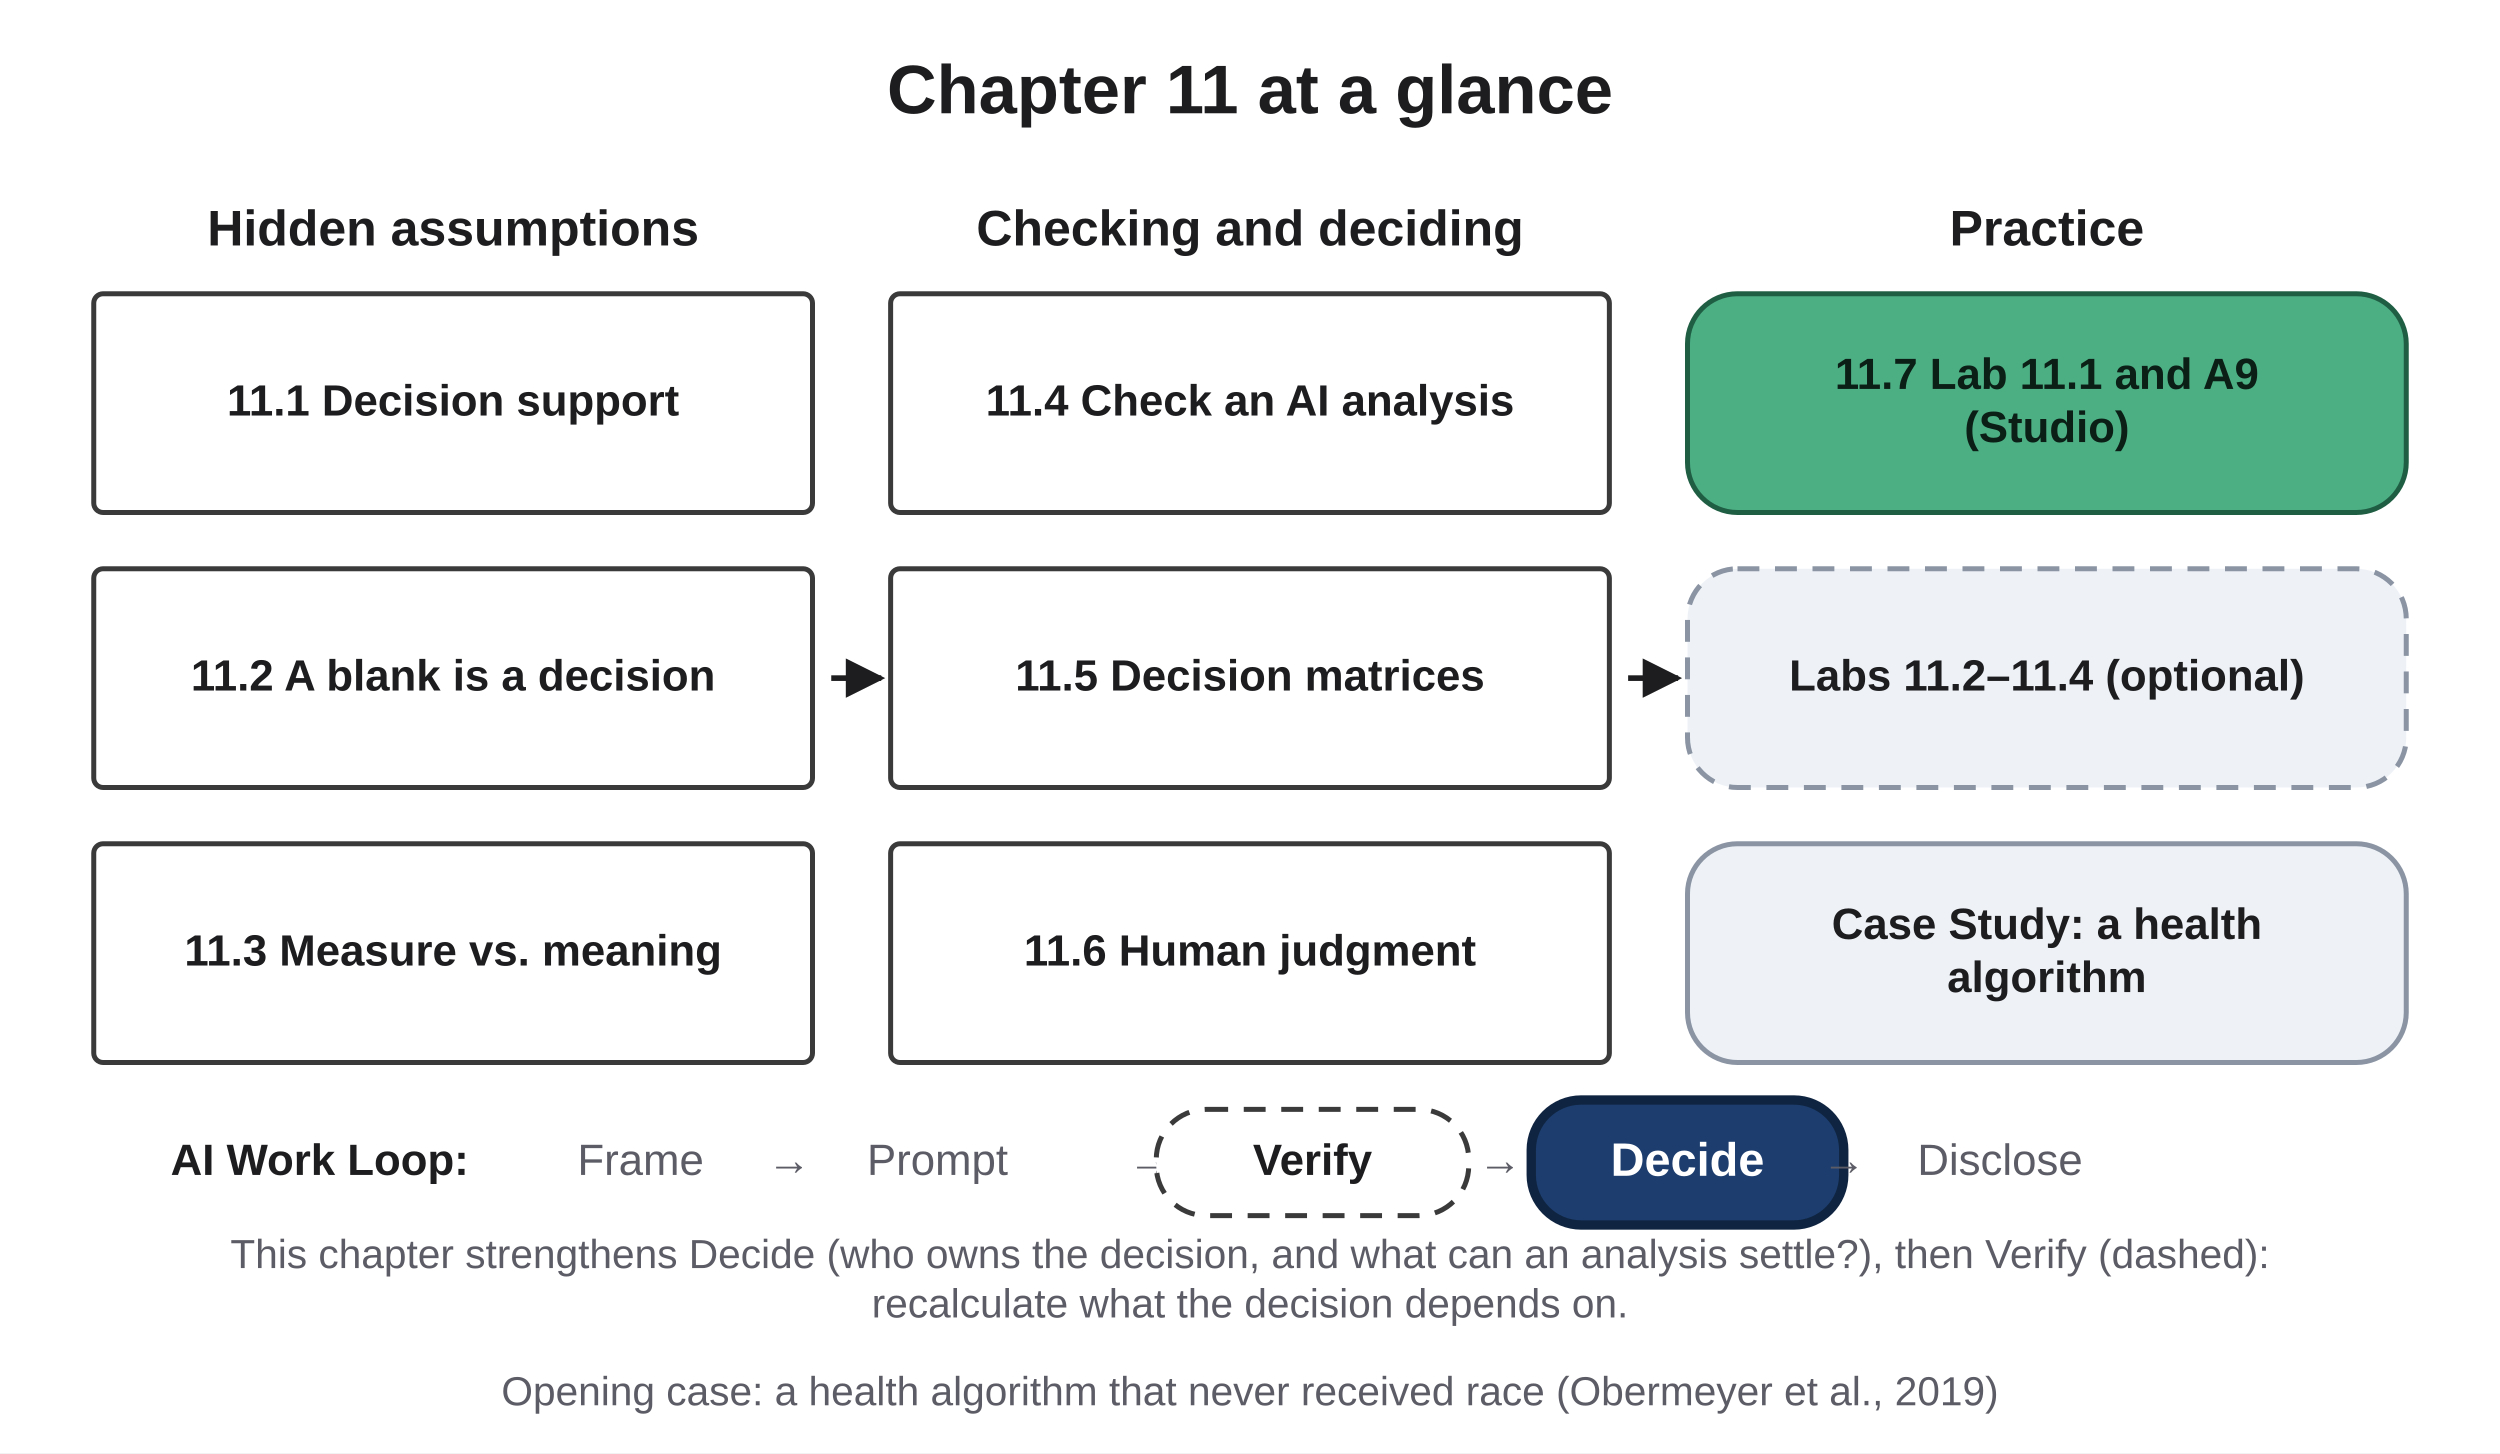
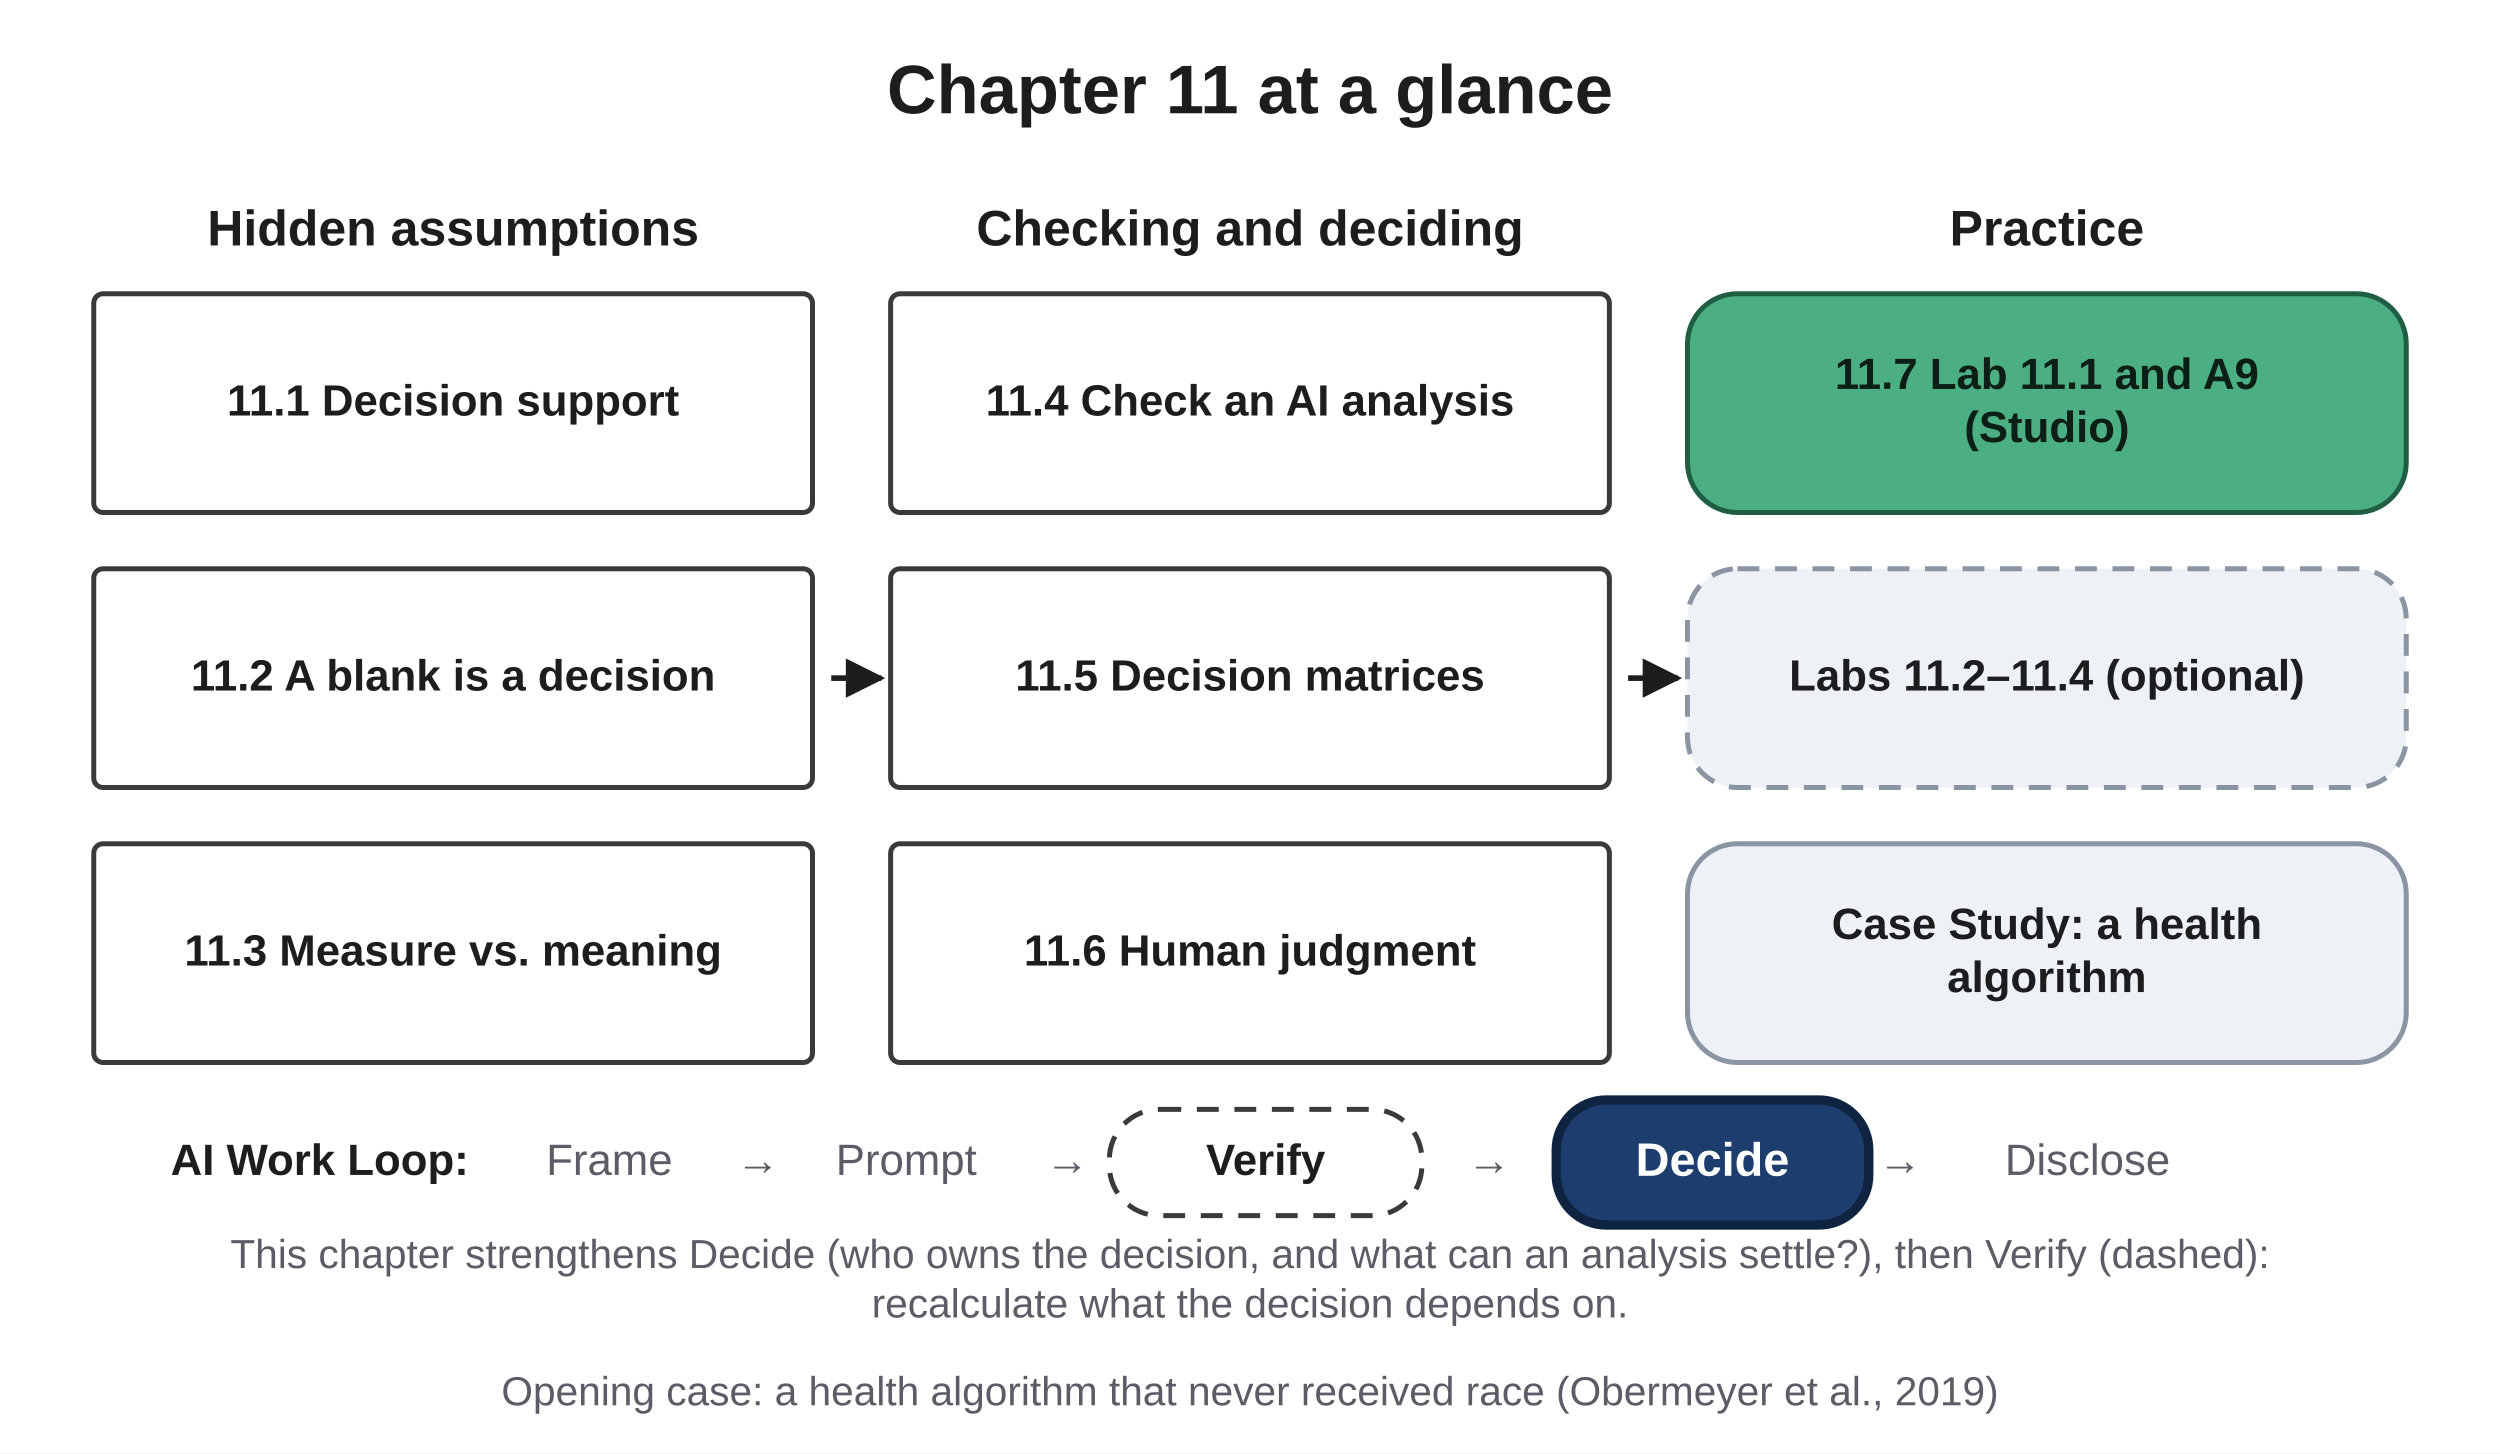
<svg xmlns="http://www.w3.org/2000/svg" viewBox="0 0 800 465" width="800" height="465" role="img" font-family="'Source Sans 3', 'Source Sans Pro', 'Helvetica Neue', Arial, sans-serif">
  <defs>
    <marker id="arrow-color" viewBox="0 0 10 10" refX="9" refY="5" markerWidth="7" markerHeight="7" orient="auto-start-reverse">
      <path d="M0,0 L10,5 L0,10 z" fill="#1D1D1F" />
    </marker>
    <pattern id="hatch" patternUnits="userSpaceOnUse" width="8" height="8" patternTransform="rotate(45)">
      <rect width="8" height="8" fill="#FFFFFF" />
      <line x1="0" y1="0" x2="0" y2="8" stroke="#9A9A9A" stroke-width="1.3" />
    </pattern>
    <pattern id="dots" patternUnits="userSpaceOnUse" width="7" height="7">
      <rect width="7" height="7" fill="#FFFFFF" />
      <circle cx="3.5" cy="3.5" r="1.2" fill="#000" />
    </pattern>
  </defs>
  <rect width="800" height="465" fill="#FFFFFF" />
  <text x="400.0" y="30.0" font-size="22" font-weight="700" text-anchor="middle" dominant-baseline="middle" fill="#1D1D1F" style="">Chapter 11 at a glance</text>
  <text x="145.0" y="74.0" font-size="16" font-weight="700" text-anchor="middle" dominant-baseline="middle" fill="#1D1D1F" style="">Hidden assumptions</text>
  <rect x="30" y="94" width="230" height="70" rx="3" fill="#FFFFFF" stroke="#3A3A3A" stroke-width="1.6" />
  <text x="145.0" y="129.0" font-size="14" font-weight="600" text-anchor="middle" dominant-baseline="middle" fill="#1D1D1F" style="">11.1 Decision support</text>
  <rect x="30" y="182" width="230" height="70" rx="3" fill="#FFFFFF" stroke="#3A3A3A" stroke-width="1.6" />
  <text x="145.0" y="217.0" font-size="14" font-weight="600" text-anchor="middle" dominant-baseline="middle" fill="#1D1D1F" style="">11.2 A blank is a decision</text>
  <rect x="30" y="270" width="230" height="70" rx="3" fill="#FFFFFF" stroke="#3A3A3A" stroke-width="1.6" />
  <text x="145.0" y="305.0" font-size="14" font-weight="600" text-anchor="middle" dominant-baseline="middle" fill="#1D1D1F" style="">11.3 Measure vs. meaning</text>
  <path d="M266.0,217.0 L282.0,217.0" fill="none" stroke="#1D1D1F" stroke-width="1.8" marker-end="url(#arrow-color)" />
  <text x="400.0" y="74.0" font-size="16" font-weight="700" text-anchor="middle" dominant-baseline="middle" fill="#1D1D1F" style="">Checking and deciding</text>
  <rect x="285" y="94" width="230" height="70" rx="3" fill="#FFFFFF" stroke="#3A3A3A" stroke-width="1.6" />
  <text x="400.0" y="129.0" font-size="14" font-weight="600" text-anchor="middle" dominant-baseline="middle" fill="#1D1D1F" style="">11.4 Check an AI analysis</text>
  <rect x="285" y="182" width="230" height="70" rx="3" fill="#FFFFFF" stroke="#3A3A3A" stroke-width="1.6" />
  <text x="400.0" y="217.0" font-size="14" font-weight="600" text-anchor="middle" dominant-baseline="middle" fill="#1D1D1F" style="">11.5 Decision matrices</text>
  <rect x="285" y="270" width="230" height="70" rx="3" fill="#FFFFFF" stroke="#3A3A3A" stroke-width="1.6" />
  <text x="400.0" y="305.0" font-size="14" font-weight="600" text-anchor="middle" dominant-baseline="middle" fill="#1D1D1F" style="">11.6 Human judgment</text>
  <path d="M521.0,217.0 L537.0,217.0" fill="none" stroke="#1D1D1F" stroke-width="1.8" marker-end="url(#arrow-color)" />
  <text x="655.0" y="74.0" font-size="16" font-weight="700" text-anchor="middle" dominant-baseline="middle" fill="#1D1D1F" style="">Practice</text>
  <rect x="540" y="94" width="230" height="70" rx="16" fill="#4CAF84" stroke="#1F5E43" stroke-width="1.6" />
  <text x="655.0" y="120.5" font-size="14" font-weight="600" text-anchor="middle" dominant-baseline="middle" fill="#0B1F16" style="">11.7 Lab 11.1 and A9</text>
  <text x="655.0" y="137.5" font-size="14" font-weight="600" text-anchor="middle" dominant-baseline="middle" fill="#0B1F16" style="">(Studio)</text>
  <rect x="540" y="182" width="230" height="70" rx="16" fill="#EEF2F7" stroke="#8A94A3" stroke-width="1.6" stroke-dasharray="7 5" />
  <text x="655.0" y="217.0" font-size="14" font-weight="600" text-anchor="middle" dominant-baseline="middle" fill="#1D1D1F" style="">Labs 11.2–11.4 (optional)</text>
  <rect x="540" y="270" width="230" height="70" rx="16" fill="#EEF2F7" stroke="#8A94A3" stroke-width="1.6" />
  <text x="655.0" y="296.5" font-size="14" font-weight="600" text-anchor="middle" dominant-baseline="middle" fill="#1D1D1F" style="">Case Study: a health</text>
  <text x="655.0" y="313.5" font-size="14" font-weight="600" text-anchor="middle" dominant-baseline="middle" fill="#1D1D1F" style="">algorithm</text>
  <text x="150.0" y="372.0" font-size="14" font-weight="700" text-anchor="end" dominant-baseline="middle" fill="#1D1D1F" style="">AI Work Loop:</text>
-   <text x="205.0" y="372.0" font-size="14" font-weight="normal" text-anchor="middle" dominant-baseline="middle" fill="#5C5C66" style="">Frame</text>
-   <text x="252.5" y="372.0" font-size="14" font-weight="normal" text-anchor="middle" dominant-baseline="middle" fill="#5C5C66" style="">→</text>
-   <text x="300.0" y="372.0" font-size="14" font-weight="normal" text-anchor="middle" dominant-baseline="middle" fill="#5C5C66" style="">Prompt</text>
-   <text x="368.0" y="372.0" font-size="14" font-weight="normal" text-anchor="middle" dominant-baseline="middle" fill="#5C5C66" style="">→</text>
-   <rect x="370" y="355" width="100" height="34" rx="16" fill="#FFFFFF" stroke="#3A3A3A" stroke-width="1.6" stroke-dasharray="7 5" />
-   <text x="420.0" y="372.0" font-size="14" font-weight="600" text-anchor="middle" dominant-baseline="middle" fill="#1D1D1F" style="">Verify</text>
-   <text x="480.0" y="372.0" font-size="14" font-weight="normal" text-anchor="middle" dominant-baseline="middle" fill="#5C5C66" style="">→</text>
-   <rect x="490" y="352" width="100" height="40" rx="16" fill="#1C3D6E" stroke="#0F2440" stroke-width="3" />
-   <text x="540.0" y="372.0" font-size="15" font-weight="600" text-anchor="middle" dominant-baseline="middle" fill="#FFFFFF" style="">Decide</text>
-   <text x="590.0" y="372.0" font-size="14" font-weight="normal" text-anchor="middle" dominant-baseline="middle" fill="#5C5C66" style="">→</text>
-   <text x="640.0" y="372.0" font-size="14" font-weight="normal" text-anchor="middle" dominant-baseline="middle" fill="#5C5C66" style="">Disclose</text>
+   <text x="195.0" y="372.0" font-size="14" font-weight="normal" text-anchor="middle" dominant-baseline="middle" fill="#5C5C66" style="">Frame</text>
+   <text x="242.5" y="372.0" font-size="14" font-weight="normal" text-anchor="middle" dominant-baseline="middle" fill="#5C5C66" style="">→</text>
+   <text x="290.0" y="372.0" font-size="14" font-weight="normal" text-anchor="middle" dominant-baseline="middle" fill="#5C5C66" style="">Prompt</text>
+   <text x="341.5" y="372.0" font-size="14" font-weight="normal" text-anchor="middle" dominant-baseline="middle" fill="#5C5C66" style="">→</text>
+   <rect x="355" y="355" width="100" height="34" rx="16" fill="#FFFFFF" stroke="#3A3A3A" stroke-width="1.6" stroke-dasharray="7 5" />
+   <text x="405.0" y="372.0" font-size="14" font-weight="600" text-anchor="middle" dominant-baseline="middle" fill="#1D1D1F" style="">Verify</text>
+   <text x="476.5" y="372.0" font-size="14" font-weight="normal" text-anchor="middle" dominant-baseline="middle" fill="#5C5C66" style="">→</text>
+   <rect x="498" y="352" width="100" height="40" rx="16" fill="#1C3D6E" stroke="#0F2440" stroke-width="3" />
+   <text x="548.0" y="372.0" font-size="15" font-weight="600" text-anchor="middle" dominant-baseline="middle" fill="#FFFFFF" style="">Decide</text>
+   <text x="608.0" y="372.0" font-size="14" font-weight="normal" text-anchor="middle" dominant-baseline="middle" fill="#5C5C66" style="">→</text>
+   <text x="668.0" y="372.0" font-size="14" font-weight="normal" text-anchor="middle" dominant-baseline="middle" fill="#5C5C66" style="">Disclose</text>
  <text x="400.0" y="402.1" font-size="13" font-weight="normal" text-anchor="middle" dominant-baseline="middle" fill="#5C5C66" style="">This chapter strengthens Decide (who owns the decision, and what can an analysis settle?), then Verify (dashed):</text>
  <text x="400.0" y="417.9" font-size="13" font-weight="normal" text-anchor="middle" dominant-baseline="middle" fill="#5C5C66" style="">recalculate what the decision depends on.</text>
  <text x="400.0" y="446.0" font-size="13" font-weight="normal" text-anchor="middle" dominant-baseline="middle" fill="#5C5C66" style="">Opening case: a health algorithm that never received race (Obermeyer et al., 2019)</text>
</svg>
